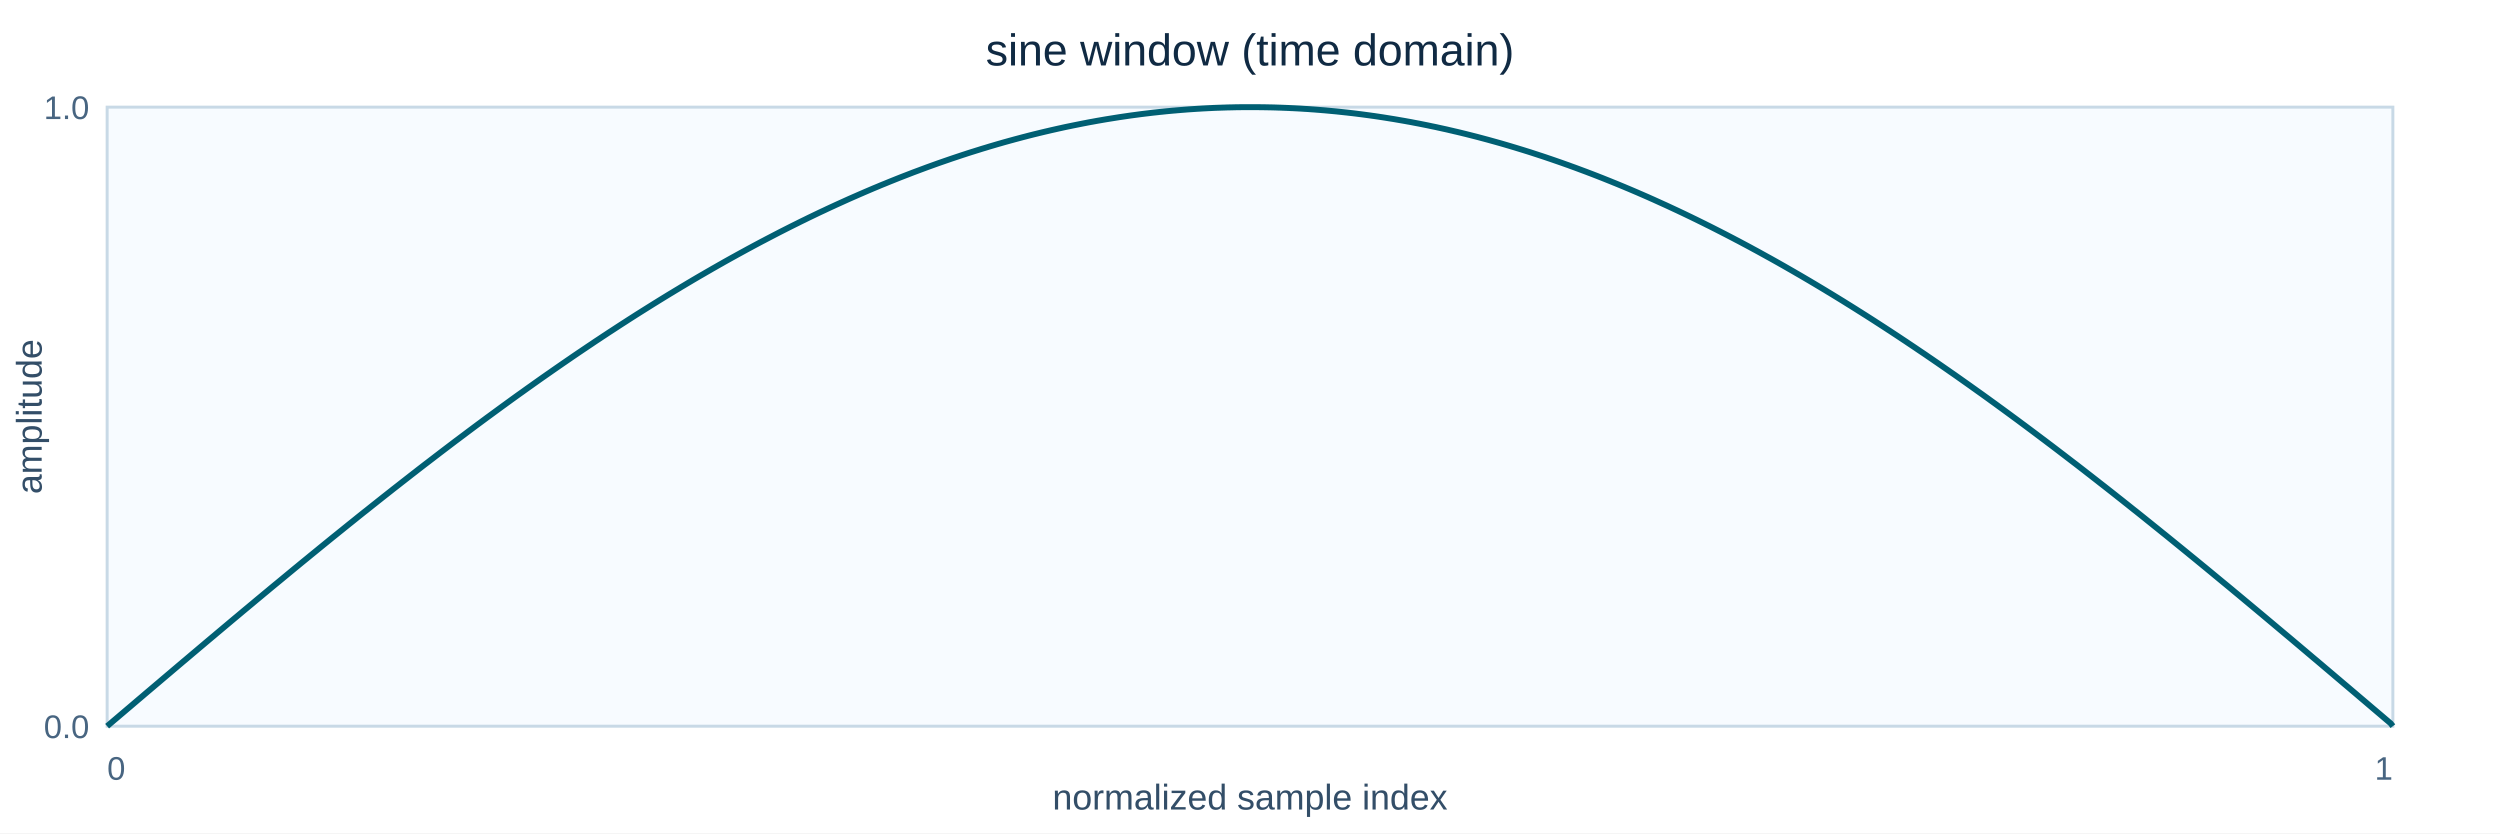
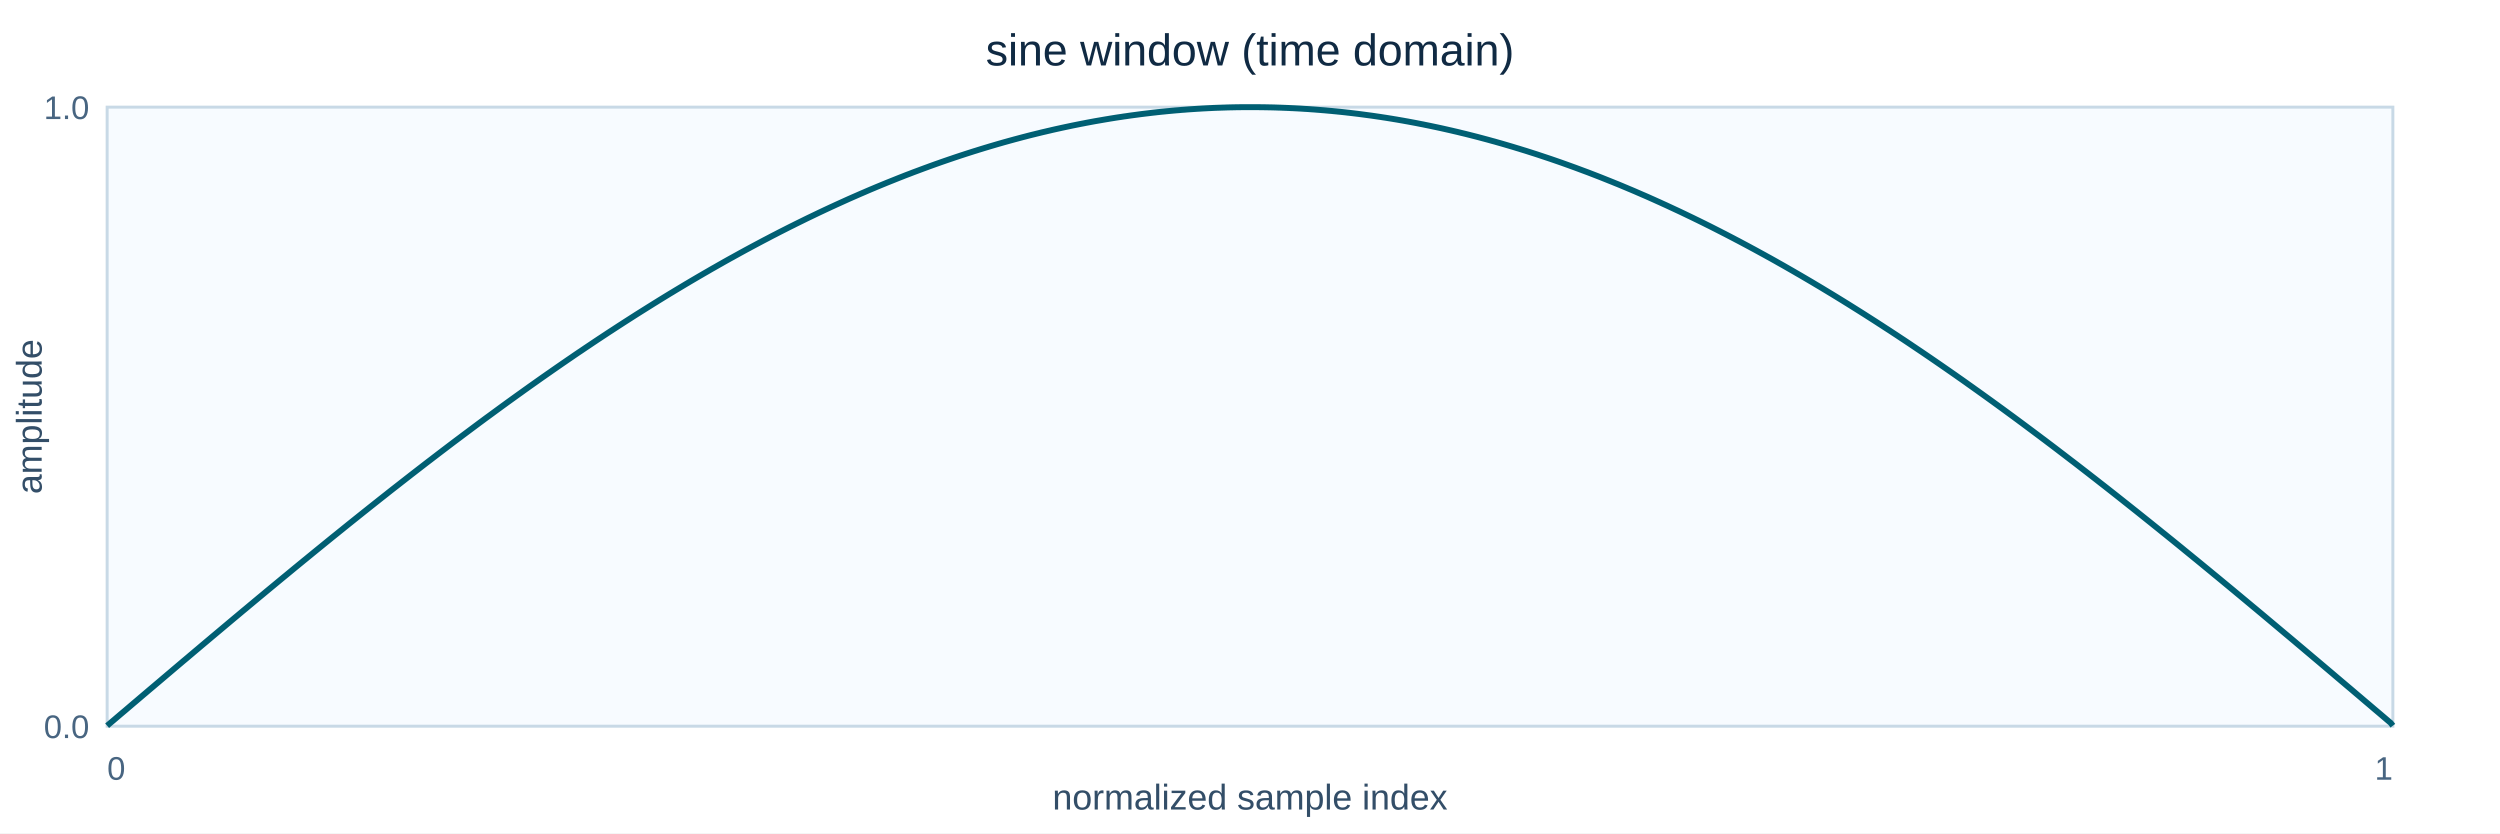
<svg xmlns="http://www.w3.org/2000/svg" width="840" height="280" viewBox="0 0 840 280">
  <rect x="0" y="0" width="840" height="280" fill="#ffffff" />
  <rect x="36" y="36" width="768" height="208" fill="#f7fbff" stroke="#c8d9e6" />
-   <polyline fill="none" stroke="#005f73" stroke-width="2" points="36.00,244.00 36.75,243.36 37.50,242.72 38.25,242.08 39.00,241.45 39.75,240.81 40.50,240.17 41.26,239.53 42.01,238.89 42.76,238.25 43.51,237.62 44.26,236.98 45.01,236.34 45.76,235.70 46.51,235.06 47.26,234.43 48.01,233.79 48.76,233.15 49.51,232.51 50.26,231.88 51.01,231.24 51.77,230.60 52.52,229.96 53.27,229.33 54.02,228.69 54.77,228.05 55.52,227.42 56.27,226.78 57.02,226.15 57.77,225.51 58.52,224.87 59.27,224.24 60.02,223.60 60.77,222.97 61.52,222.33 62.28,221.70 63.03,221.06 63.78,220.43 64.53,219.79 65.28,219.16 66.03,218.53 66.78,217.89 67.53,217.26 68.28,216.63 69.03,215.99 69.78,215.36 70.53,214.73 71.28,214.10 72.04,213.47 72.79,212.83 73.54,212.20 74.29,211.57 75.04,210.94 75.79,210.31 76.54,209.68 77.29,209.05 78.04,208.42 78.79,207.79 79.54,207.17 80.29,206.54 81.04,205.91 81.79,205.28 82.55,204.65 83.30,204.03 84.05,203.40 84.80,202.78 85.55,202.15 86.30,201.52 87.05,200.90 87.80,200.28 88.55,199.65 89.30,199.03 90.05,198.41 90.80,197.78 91.55,197.16 92.30,196.54 93.06,195.92 93.81,195.30 94.56,194.68 95.31,194.06 96.06,193.44 96.81,192.82 97.56,192.20 98.31,191.58 99.06,190.96 99.81,190.35 100.56,189.73 101.31,189.11 102.06,188.50 102.82,187.88 103.57,187.27 104.32,186.65 105.07,186.04 105.82,185.43 106.57,184.82 107.32,184.20 108.07,183.59 108.82,182.98 109.57,182.37 110.32,181.76 111.07,181.15 111.82,180.54 112.57,179.94 113.33,179.33 114.08,178.72 114.83,178.12 115.58,177.51 116.33,176.91 117.08,176.30 117.83,175.70 118.58,175.10 119.33,174.50 120.08,173.89 120.83,173.29 121.58,172.69 122.33,172.09 123.09,171.50 123.84,170.90 124.59,170.30 125.34,169.70 126.09,169.11 126.84,168.51 127.59,167.92 128.34,167.32 129.09,166.73 129.84,166.14 130.59,165.55 131.34,164.96 132.09,164.36 132.84,163.78 133.60,163.19 134.35,162.60 135.10,162.01 135.85,161.43 136.60,160.84 137.35,160.26 138.10,159.67 138.85,159.09 139.60,158.51 140.35,157.92 141.10,157.34 141.85,156.76 142.60,156.18 143.35,155.61 144.11,155.03 144.86,154.45 145.61,153.88 146.36,153.30 147.11,152.73 147.86,152.15 148.61,151.58 149.36,151.01 150.11,150.44 150.86,149.87 151.61,149.30 152.36,148.73 153.11,148.16 153.87,147.60 154.62,147.03 155.37,146.47 156.12,145.91 156.87,145.34 157.62,144.78 158.37,144.22 159.12,143.66 159.87,143.10 160.62,142.54 161.37,141.99 162.12,141.43 162.87,140.88 163.62,140.32 164.38,139.77 165.13,139.22 165.88,138.67 166.63,138.12 167.38,137.57 168.13,137.02 168.88,136.47 169.63,135.93 170.38,135.38 171.13,134.84 171.88,134.29 172.63,133.75 173.38,133.21 174.13,132.67 174.89,132.13 175.64,131.60 176.39,131.06 177.14,130.52 177.89,129.99 178.64,129.46 179.39,128.92 180.14,128.39 180.89,127.86 181.64,127.33 182.39,126.80 183.14,126.28 183.89,125.75 184.65,125.23 185.40,124.70 186.15,124.18 186.90,123.66 187.65,123.14 188.40,122.62 189.15,122.10 189.90,121.59 190.65,121.07 191.40,120.56 192.15,120.04 192.90,119.53 193.65,119.02 194.40,118.51 195.16,118.00 195.91,117.49 196.66,116.99 197.41,116.48 198.16,115.98 198.91,115.48 199.66,114.97 200.41,114.47 201.16,113.98 201.91,113.48 202.66,112.98 203.41,112.49 204.16,111.99 204.91,111.50 205.67,111.01 206.42,110.52 207.17,110.03 207.92,109.54 208.67,109.05 209.42,108.57 210.17,108.09 210.92,107.60 211.67,107.12 212.42,106.64 213.17,106.16 213.92,105.68 214.67,105.21 215.43,104.73 216.18,104.26 216.93,103.79 217.68,103.32 218.43,102.85 219.18,102.38 219.93,101.91 220.68,101.45 221.43,100.98 222.18,100.52 222.93,100.06 223.68,99.60 224.43,99.14 225.18,98.68 225.94,98.23 226.69,97.77 227.44,97.32 228.19,96.87 228.94,96.41 229.69,95.97 230.44,95.52 231.19,95.07 231.94,94.63 232.69,94.18 233.44,93.74 234.19,93.30 234.94,92.86 235.70,92.42 236.45,91.99 237.20,91.55 237.95,91.12 238.70,90.69 239.45,90.25 240.20,89.83 240.95,89.40 241.70,88.97 242.45,88.55 243.20,88.12 243.95,87.70 244.70,87.28 245.45,86.86 246.21,86.44 246.96,86.03 247.71,85.61 248.46,85.20 249.21,84.79 249.96,84.38 250.71,83.97 251.46,83.56 252.21,83.16 252.96,82.75 253.71,82.35 254.46,81.95 255.21,81.55 255.96,81.15 256.72,80.76 257.47,80.36 258.22,79.97 258.97,79.58 259.72,79.19 260.47,78.80 261.22,78.41 261.97,78.02 262.72,77.64 263.47,77.26 264.22,76.88 264.97,76.50 265.72,76.12 266.48,75.74 267.23,75.37 267.98,75.00 268.73,74.62 269.48,74.25 270.23,73.89 270.98,73.52 271.73,73.15 272.48,72.79 273.23,72.43 273.98,72.07 274.73,71.71 275.48,71.35 276.23,71.00 276.99,70.65 277.74,70.29 278.49,69.94 279.24,69.59 279.99,69.25 280.74,68.90 281.49,68.56 282.24,68.22 282.99,67.88 283.74,67.54 284.49,67.20 285.24,66.86 285.99,66.53 286.74,66.20 287.50,65.87 288.25,65.54 289.00,65.21 289.75,64.89 290.50,64.56 291.25,64.24 292.00,63.92 292.75,63.60 293.50,63.28 294.25,62.97 295.00,62.66 295.75,62.34 296.50,62.03 297.26,61.73 298.01,61.42 298.76,61.11 299.51,60.81 300.26,60.51 301.01,60.21 301.76,59.91 302.51,59.61 303.26,59.32 304.01,59.03 304.76,58.74 305.51,58.45 306.26,58.16 307.01,57.87 307.77,57.59 308.52,57.31 309.27,57.03 310.02,56.75 310.77,56.47 311.52,56.19 312.27,55.92 313.02,55.65 313.77,55.38 314.52,55.11 315.27,54.84 316.02,54.58 316.77,54.32 317.52,54.06 318.28,53.80 319.03,53.54 319.78,53.28 320.53,53.03 321.28,52.78 322.03,52.53 322.78,52.28 323.53,52.03 324.28,51.79 325.03,51.54 325.78,51.30 326.53,51.06 327.28,50.83 328.04,50.59 328.79,50.36 329.54,50.12 330.29,49.89 331.04,49.67 331.79,49.44 332.54,49.21 333.29,48.99 334.04,48.77 334.79,48.55 335.54,48.33 336.29,48.12 337.04,47.90 337.79,47.69 338.55,47.48 339.30,47.27 340.05,47.07 340.80,46.86 341.55,46.66 342.30,46.46 343.05,46.26 343.80,46.06 344.55,45.87 345.30,45.67 346.05,45.48 346.80,45.29 347.55,45.10 348.30,44.92 349.06,44.73 349.81,44.55 350.56,44.37 351.31,44.19 352.06,44.02 352.81,43.84 353.56,43.67 354.31,43.50 355.06,43.33 355.81,43.16 356.56,43.00 357.31,42.83 358.06,42.67 358.82,42.51 359.57,42.36 360.32,42.20 361.07,42.05 361.82,41.90 362.57,41.75 363.32,41.60 364.07,41.45 364.82,41.31 365.57,41.16 366.32,41.02 367.07,40.89 367.82,40.75 368.57,40.61 369.33,40.48 370.08,40.35 370.83,40.22 371.58,40.09 372.33,39.97 373.08,39.85 373.83,39.73 374.58,39.61 375.33,39.49 376.08,39.37 376.83,39.26 377.58,39.15 378.33,39.04 379.09,38.93 379.84,38.82 380.59,38.72 381.34,38.62 382.09,38.52 382.84,38.42 383.59,38.32 384.34,38.23 385.09,38.14 385.84,38.05 386.59,37.96 387.34,37.87 388.09,37.79 388.84,37.71 389.60,37.62 390.35,37.55 391.10,37.47 391.85,37.39 392.60,37.32 393.35,37.25 394.10,37.18 394.85,37.12 395.60,37.05 396.35,36.99 397.10,36.93 397.85,36.87 398.60,36.81 399.35,36.75 400.11,36.70 400.86,36.65 401.61,36.60 402.36,36.55 403.11,36.51 403.86,36.46 404.61,36.42 405.36,36.38 406.11,36.34 406.86,36.31 407.61,36.27 408.36,36.24 409.11,36.21 409.87,36.19 410.62,36.16 411.37,36.14 412.12,36.11 412.87,36.09 413.62,36.08 414.37,36.06 415.12,36.04 415.87,36.03 416.62,36.02 417.37,36.01 418.12,36.01 418.87,36.00 419.62,36.00 420.38,36.00 421.13,36.00 421.88,36.00 422.63,36.01 423.38,36.02 424.13,36.03 424.88,36.04 425.63,36.05 426.38,36.07 427.13,36.08 427.88,36.10 428.63,36.12 429.38,36.15 430.13,36.17 430.89,36.20 431.64,36.23 432.39,36.26 433.14,36.29 433.89,36.33 434.64,36.36 435.39,36.40 436.14,36.44 436.89,36.48 437.64,36.53 438.39,36.58 439.14,36.62 439.89,36.67 440.65,36.73 441.40,36.78 442.15,36.84 442.90,36.90 443.65,36.96 444.40,37.02 445.15,37.08 445.90,37.15 446.65,37.22 447.40,37.29 448.15,37.36 448.90,37.43 449.65,37.51 450.40,37.59 451.16,37.67 451.91,37.75 452.66,37.83 453.41,37.92 454.16,38.00 454.91,38.09 455.66,38.18 456.41,38.28 457.16,38.37 457.91,38.47 458.66,38.57 459.41,38.67 460.16,38.77 460.91,38.88 461.67,38.98 462.42,39.09 463.17,39.20 463.92,39.32 464.67,39.43 465.42,39.55 466.17,39.67 466.92,39.79 467.67,39.91 468.42,40.03 469.17,40.16 469.92,40.29 470.67,40.42 471.43,40.55 472.18,40.68 472.93,40.82 473.68,40.95 474.43,41.09 475.18,41.24 475.93,41.38 476.68,41.52 477.43,41.67 478.18,41.82 478.93,41.97 479.68,42.12 480.43,42.28 481.18,42.44 481.94,42.59 482.69,42.75 483.44,42.92 484.19,43.08 484.94,43.25 485.69,43.41 486.44,43.58 487.19,43.76 487.94,43.93 488.69,44.11 489.44,44.28 490.19,44.46 490.94,44.64 491.70,44.83 492.45,45.01 493.20,45.20 493.95,45.39 494.70,45.58 495.45,45.77 496.20,45.96 496.95,46.16 497.70,46.36 498.45,46.56 499.20,46.76 499.95,46.96 500.70,47.17 501.45,47.38 502.21,47.59 502.96,47.80 503.71,48.01 504.46,48.22 505.21,48.44 505.96,48.66 506.71,48.88 507.46,49.10 508.21,49.33 508.96,49.55 509.71,49.78 510.46,50.01 511.21,50.24 511.96,50.47 512.72,50.71 513.47,50.94 514.22,51.18 514.97,51.42 515.72,51.67 516.47,51.91 517.22,52.16 517.97,52.40 518.72,52.65 519.47,52.90 520.22,53.16 520.97,53.41 521.72,53.67 522.48,53.93 523.23,54.19 523.98,54.45 524.73,54.71 525.48,54.98 526.23,55.25 526.98,55.51 527.73,55.79 528.48,56.06 529.23,56.33 529.98,56.61 530.73,56.89 531.48,57.17 532.23,57.45 532.99,57.73 533.74,58.02 534.49,58.30 535.24,58.59 535.99,58.88 536.74,59.17 537.49,59.47 538.24,59.76 538.99,60.06 539.74,60.36 540.49,60.66 541.24,60.96 541.99,61.27 542.74,61.57 543.50,61.88 544.25,62.19 545.00,62.50 545.75,62.81 546.50,63.13 547.25,63.44 548.00,63.76 548.75,64.08 549.50,64.40 550.25,64.72 551.00,65.05 551.75,65.37 552.50,65.70 553.26,66.03 554.01,66.36 554.76,66.70 555.51,67.03 556.26,67.37 557.01,67.71 557.76,68.05 558.51,68.39 559.26,68.73 560.01,69.07 560.76,69.42 561.51,69.77 562.26,70.12 563.01,70.47 563.77,70.82 564.52,71.18 565.27,71.53 566.02,71.89 566.77,72.25 567.52,72.61 568.27,72.97 569.02,73.34 569.77,73.70 570.52,74.07 571.27,74.44 572.02,74.81 572.77,75.18 573.52,75.56 574.28,75.93 575.03,76.31 575.78,76.69 576.53,77.07 577.28,77.45 578.03,77.83 578.78,78.22 579.53,78.60 580.28,78.99 581.03,79.38 581.78,79.77 582.53,80.16 583.28,80.56 584.04,80.95 584.79,81.35 585.54,81.75 586.29,82.15 587.04,82.55 587.79,82.95 588.54,83.36 589.29,83.77 590.04,84.17 590.79,84.58 591.54,84.99 592.29,85.41 593.04,85.82 593.79,86.24 594.55,86.65 595.30,87.07 596.05,87.49 596.80,87.91 597.55,88.33 598.30,88.76 599.05,89.18 599.80,89.61 600.55,90.04 601.30,90.47 602.05,90.90 602.80,91.33 603.55,91.77 604.30,92.20 605.06,92.64 605.81,93.08 606.56,93.52 607.31,93.96 608.06,94.40 608.81,94.85 609.56,95.29 610.31,95.74 611.06,96.19 611.81,96.64 612.56,97.09 613.31,97.54 614.06,98.00 614.82,98.45 615.57,98.91 616.32,99.37 617.07,99.83 617.82,100.29 618.57,100.75 619.32,101.21 620.07,101.68 620.82,102.15 621.57,102.61 622.32,103.08 623.07,103.55 623.82,104.02 624.57,104.50 625.33,104.97 626.08,105.45 626.83,105.92 627.58,106.40 628.33,106.88 629.08,107.36 629.83,107.84 630.58,108.33 631.33,108.81 632.08,109.30 632.83,109.78 633.58,110.27 634.33,110.76 635.09,111.25 635.84,111.75 636.59,112.24 637.34,112.73 638.09,113.23 638.84,113.73 639.59,114.23 640.34,114.72 641.09,115.23 641.84,115.73 642.59,116.23 643.34,116.73 644.09,117.24 644.84,117.75 645.60,118.26 646.35,118.76 647.10,119.27 647.85,119.79 648.60,120.30 649.35,120.81 650.10,121.33 650.85,121.84 651.60,122.36 652.35,122.88 653.10,123.40 653.85,123.92 654.60,124.44 655.35,124.97 656.11,125.49 656.86,126.01 657.61,126.54 658.36,127.07 659.11,127.60 659.86,128.13 660.61,128.66 661.36,129.19 662.11,129.72 662.86,130.26 663.61,130.79 664.36,131.33 665.11,131.86 665.87,132.40 666.62,132.94 667.37,133.48 668.12,134.02 668.87,134.57 669.62,135.11 670.37,135.65 671.12,136.20 671.87,136.75 672.62,137.29 673.37,137.84 674.12,138.39 674.87,138.94 675.62,139.49 676.38,140.05 677.13,140.60 677.88,141.15 678.63,141.71 679.38,142.27 680.13,142.82 680.88,143.38 681.63,143.94 682.38,144.50 683.13,145.06 683.88,145.62 684.63,146.19 685.38,146.75 686.13,147.32 686.89,147.88 687.64,148.45 688.39,149.02 689.14,149.58 689.89,150.15 690.64,150.72 691.39,151.29 692.14,151.87 692.89,152.44 693.64,153.01 694.39,153.59 695.14,154.16 695.89,154.74 696.65,155.32 697.40,155.89 698.15,156.47 698.90,157.05 699.65,157.63 700.40,158.21 701.15,158.80 701.90,159.38 702.65,159.96 703.40,160.55 704.15,161.13 704.90,161.72 705.65,162.31 706.40,162.89 707.16,163.48 707.91,164.07 708.66,164.66 709.41,165.25 710.16,165.84 710.91,166.43 711.66,167.03 712.41,167.62 713.16,168.21 713.91,168.81 714.66,169.40 715.41,170.00 716.16,170.60 716.91,171.20 717.67,171.79 718.42,172.39 719.17,172.99 719.92,173.59 720.67,174.19 721.42,174.80 722.17,175.40 722.92,176.00 723.67,176.61 724.42,177.21 725.17,177.81 725.92,178.42 726.67,179.03 727.43,179.63 728.18,180.24 728.93,180.85 729.68,181.46 730.43,182.07 731.18,182.68 731.93,183.29 732.68,183.90 733.43,184.51 734.18,185.12 734.93,185.73 735.68,186.35 736.43,186.96 737.18,187.57 737.94,188.19 738.69,188.81 739.44,189.42 740.19,190.04 740.94,190.65 741.69,191.27 742.44,191.89 743.19,192.51 743.94,193.13 744.69,193.75 745.44,194.37 746.19,194.99 746.94,195.61 747.70,196.23 748.45,196.85 749.20,197.47 749.95,198.09 750.70,198.72 751.45,199.34 752.20,199.96 752.95,200.59 753.70,201.21 754.45,201.84 755.20,202.46 755.95,203.09 756.70,203.71 757.45,204.34 758.21,204.97 758.96,205.60 759.71,206.22 760.46,206.85 761.21,207.48 761.96,208.11 762.71,208.74 763.46,209.37 764.21,210.00 764.96,210.63 765.71,211.26 766.46,211.89 767.21,212.52 767.96,213.15 768.72,213.78 769.47,214.41 770.22,215.04 770.97,215.68 771.72,216.31 772.47,216.94 773.22,217.58 773.97,218.21 774.72,218.84 775.47,219.48 776.22,220.11 776.97,220.75 777.72,221.38 778.48,222.01 779.23,222.65 779.98,223.28 780.73,223.92 781.48,224.56 782.23,225.19 782.98,225.83 783.73,226.46 784.48,227.10 785.23,227.74 785.98,228.37 786.73,229.01 787.48,229.65 788.23,230.28 788.99,230.92 789.74,231.56 790.49,232.20 791.24,232.83 791.99,233.47 792.74,234.11 793.49,234.75 794.24,235.38 794.99,236.02 795.74,236.66 796.49,237.30 797.24,237.94 797.99,238.57 798.74,239.21 799.50,239.85 800.25,240.49 801.00,241.13 801.75,241.77 802.50,242.40 803.25,243.04 804.00,244.00" />
+   <polyline fill="none" stroke="#005f73" stroke-width="2" points="36.00,243.84 36.75,243.20 37.50,242.56 38.25,241.93 39.00,241.29 39.75,240.65 40.50,240.01 41.26,239.37 42.01,238.74 42.76,238.10 43.51,237.46 44.26,236.82 45.01,236.18 45.76,235.55 46.51,234.91 47.26,234.27 48.01,233.63 48.76,233.00 49.51,232.36 50.26,231.72 51.01,231.09 51.77,230.45 52.52,229.81 53.27,229.18 54.02,228.54 54.77,227.90 55.52,227.27 56.27,226.63 57.02,226.00 57.77,225.36 58.52,224.72 59.27,224.09 60.02,223.45 60.77,222.82 61.52,222.18 62.28,221.55 63.03,220.92 63.78,220.28 64.53,219.65 65.28,219.01 66.03,218.38 66.78,217.75 67.53,217.11 68.28,216.48 69.03,215.85 69.78,215.22 70.53,214.59 71.28,213.95 72.04,213.32 72.79,212.69 73.54,212.06 74.29,211.43 75.04,210.80 75.79,210.17 76.54,209.54 77.29,208.91 78.04,208.28 78.79,207.65 79.54,207.03 80.29,206.40 81.04,205.77 81.79,205.14 82.55,204.52 83.30,203.89 84.05,203.26 84.80,202.64 85.55,202.01 86.30,201.39 87.05,200.76 87.80,200.14 88.55,199.52 89.30,198.89 90.05,198.27 90.80,197.65 91.55,197.03 92.30,196.41 93.06,195.78 93.81,195.16 94.56,194.54 95.31,193.92 96.06,193.31 96.81,192.69 97.56,192.07 98.31,191.45 99.06,190.83 99.81,190.22 100.56,189.60 101.31,188.99 102.06,188.37 102.82,187.76 103.57,187.14 104.32,186.53 105.07,185.91 105.82,185.30 106.57,184.69 107.32,184.08 108.07,183.47 108.82,182.86 109.57,182.25 110.32,181.64 111.07,181.03 111.82,180.42 112.57,179.82 113.33,179.21 114.08,178.60 114.83,178.00 115.58,177.39 116.33,176.79 117.08,176.18 117.83,175.58 118.58,174.98 119.33,174.38 120.08,173.78 120.83,173.18 121.58,172.58 122.33,171.98 123.09,171.38 123.84,170.78 124.59,170.18 125.34,169.59 126.09,168.99 126.84,168.40 127.59,167.80 128.34,167.21 129.09,166.62 129.84,166.03 130.59,165.43 131.34,164.84 132.09,164.25 132.84,163.67 133.60,163.08 134.35,162.49 135.10,161.90 135.85,161.32 136.60,160.73 137.35,160.15 138.10,159.56 138.85,158.98 139.60,158.40 140.35,157.82 141.10,157.24 141.85,156.66 142.60,156.08 143.35,155.50 144.11,154.92 144.86,154.35 145.61,153.77 146.36,153.20 147.11,152.62 147.86,152.05 148.61,151.48 149.36,150.91 150.11,150.34 150.86,149.77 151.61,149.20 152.36,148.63 153.11,148.07 153.87,147.50 154.62,146.94 155.37,146.37 156.12,145.81 156.87,145.25 157.62,144.69 158.37,144.13 159.12,143.57 159.87,143.01 160.62,142.45 161.37,141.89 162.12,141.34 162.87,140.78 163.62,140.23 164.38,139.68 165.13,139.13 165.88,138.58 166.63,138.03 167.38,137.48 168.13,136.93 168.88,136.38 169.63,135.84 170.38,135.29 171.13,134.75 171.88,134.21 172.63,133.67 173.38,133.13 174.13,132.59 174.89,132.05 175.64,131.51 176.39,130.97 177.14,130.44 177.89,129.90 178.64,129.37 179.39,128.84 180.14,128.31 180.89,127.78 181.64,127.25 182.39,126.72 183.14,126.20 183.89,125.67 184.65,125.15 185.40,124.62 186.15,124.10 186.90,123.58 187.65,123.06 188.40,122.54 189.15,122.02 189.90,121.51 190.65,120.99 191.40,120.48 192.15,119.97 192.90,119.45 193.65,118.94 194.40,118.43 195.16,117.93 195.91,117.42 196.66,116.91 197.41,116.41 198.16,115.91 198.91,115.40 199.66,114.90 200.41,114.40 201.16,113.90 201.91,113.41 202.66,112.91 203.41,112.42 204.16,111.92 204.91,111.43 205.67,110.94 206.42,110.45 207.17,109.96 207.92,109.47 208.67,108.99 209.42,108.50 210.17,108.02 210.92,107.54 211.67,107.06 212.42,106.58 213.17,106.10 213.92,105.62 214.67,105.15 215.43,104.67 216.18,104.20 216.93,103.73 217.68,103.26 218.43,102.79 219.18,102.32 219.93,101.85 220.68,101.39 221.43,100.92 222.18,100.46 222.93,100.00 223.68,99.54 224.43,99.08 225.18,98.62 225.94,98.17 226.69,97.71 227.44,97.26 228.19,96.81 228.94,96.36 229.69,95.91 230.44,95.46 231.19,95.02 231.94,94.57 232.69,94.13 233.44,93.69 234.19,93.25 234.94,92.81 235.70,92.37 236.45,91.93 237.20,91.50 237.95,91.07 238.70,90.63 239.45,90.20 240.20,89.78 240.95,89.35 241.70,88.92 242.45,88.50 243.20,88.07 243.95,87.65 244.70,87.23 245.45,86.81 246.21,86.40 246.96,85.98 247.71,85.57 248.46,85.15 249.21,84.74 249.96,84.33 250.71,83.92 251.46,83.52 252.21,83.11 252.96,82.71 253.71,82.31 254.46,81.91 255.21,81.51 255.96,81.11 256.72,80.71 257.47,80.32 258.22,79.93 258.97,79.53 259.72,79.14 260.47,78.76 261.22,78.37 261.97,77.98 262.72,77.60 263.47,77.22 264.22,76.84 264.97,76.46 265.72,76.08 266.48,75.71 267.23,75.33 267.98,74.96 268.73,74.59 269.48,74.22 270.23,73.85 270.98,73.48 271.73,73.12 272.48,72.76 273.23,72.40 273.98,72.04 274.73,71.68 275.48,71.32 276.23,70.97 276.99,70.61 277.74,70.26 278.49,69.91 279.24,69.56 279.99,69.22 280.74,68.87 281.49,68.53 282.24,68.19 282.99,67.85 283.74,67.51 284.49,67.17 285.24,66.83 285.99,66.50 286.74,66.17 287.50,65.84 288.25,65.51 289.00,65.18 289.75,64.86 290.50,64.54 291.25,64.21 292.00,63.89 292.75,63.57 293.50,63.26 294.25,62.94 295.00,62.63 295.75,62.32 296.50,62.01 297.26,61.70 298.01,61.39 298.76,61.09 299.51,60.79 300.26,60.49 301.01,60.19 301.76,59.89 302.51,59.59 303.26,59.30 304.01,59.00 304.76,58.71 305.51,58.43 306.26,58.14 307.01,57.85 307.77,57.57 308.52,57.29 309.27,57.01 310.02,56.73 310.77,56.45 311.52,56.18 312.27,55.90 313.02,55.63 313.77,55.36 314.52,55.09 315.27,54.83 316.02,54.56 316.77,54.30 317.52,54.04 318.28,53.78 319.03,53.52 319.78,53.27 320.53,53.01 321.28,52.76 322.03,52.51 322.78,52.26 323.53,52.02 324.28,51.77 325.03,51.53 325.78,51.29 326.53,51.05 327.28,50.81 328.04,50.58 328.79,50.34 329.54,50.11 330.29,49.88 331.04,49.65 331.79,49.43 332.54,49.20 333.29,48.98 334.04,48.76 334.79,48.54 335.54,48.32 336.29,48.11 337.04,47.89 337.79,47.68 338.55,47.47 339.30,47.26 340.05,47.06 340.80,46.85 341.55,46.65 342.30,46.45 343.05,46.25 343.80,46.05 344.55,45.86 345.30,45.66 346.05,45.47 346.80,45.28 347.55,45.10 348.30,44.91 349.06,44.73 349.81,44.54 350.56,44.36 351.31,44.19 352.06,44.01 352.81,43.84 353.56,43.66 354.31,43.49 355.06,43.32 355.81,43.16 356.56,42.99 357.31,42.83 358.06,42.67 358.82,42.51 359.57,42.35 360.32,42.19 361.07,42.04 361.82,41.89 362.57,41.74 363.32,41.59 364.07,41.45 364.82,41.30 365.57,41.16 366.32,41.02 367.07,40.88 367.82,40.74 368.57,40.61 369.33,40.48 370.08,40.35 370.83,40.22 371.58,40.09 372.33,39.97 373.08,39.84 373.83,39.72 374.58,39.60 375.33,39.48 376.08,39.37 376.83,39.26 377.58,39.14 378.33,39.04 379.09,38.93 379.84,38.82 380.59,38.72 381.34,38.62 382.09,38.52 382.84,38.42 383.59,38.32 384.34,38.23 385.09,38.14 385.84,38.05 386.59,37.96 387.34,37.87 388.09,37.79 388.84,37.70 389.60,37.62 390.35,37.54 391.10,37.47 391.85,37.39 392.60,37.32 393.35,37.25 394.10,37.18 394.85,37.11 395.60,37.05 396.35,36.99 397.10,36.92 397.85,36.87 398.60,36.81 399.35,36.75 400.11,36.70 400.86,36.65 401.61,36.60 402.36,36.55 403.11,36.51 403.86,36.46 404.61,36.42 405.36,36.38 406.11,36.34 406.86,36.31 407.61,36.27 408.36,36.24 409.11,36.21 409.87,36.19 410.62,36.16 411.37,36.14 412.12,36.11 412.87,36.09 413.62,36.07 414.37,36.06 415.12,36.04 415.87,36.03 416.62,36.02 417.37,36.01 418.12,36.01 418.87,36.00 419.62,36.00 420.38,36.00 421.13,36.00 421.88,36.00 422.63,36.01 423.38,36.02 424.13,36.03 424.88,36.04 425.63,36.05 426.38,36.07 427.13,36.08 427.88,36.10 428.63,36.12 429.38,36.15 430.13,36.17 430.89,36.20 431.64,36.23 432.39,36.26 433.14,36.29 433.89,36.33 434.64,36.36 435.39,36.40 436.14,36.44 436.89,36.48 437.64,36.53 438.39,36.58 439.14,36.62 439.89,36.67 440.65,36.73 441.40,36.78 442.15,36.84 442.90,36.90 443.65,36.96 444.40,37.02 445.15,37.08 445.90,37.15 446.65,37.22 447.40,37.28 448.15,37.36 448.90,37.43 449.65,37.51 450.40,37.58 451.16,37.66 451.91,37.74 452.66,37.83 453.41,37.91 454.16,38.00 454.91,38.09 455.66,38.18 456.41,38.27 457.16,38.37 457.91,38.47 458.66,38.57 459.41,38.67 460.16,38.77 460.91,38.87 461.67,38.98 462.42,39.09 463.17,39.20 463.92,39.31 464.67,39.43 465.42,39.54 466.17,39.66 466.92,39.78 467.67,39.90 468.42,40.03 469.17,40.15 469.92,40.28 470.67,40.41 471.43,40.54 472.18,40.68 472.93,40.81 473.68,40.95 474.43,41.09 475.18,41.23 475.93,41.37 476.68,41.52 477.43,41.67 478.18,41.81 478.93,41.97 479.68,42.12 480.43,42.27 481.18,42.43 481.94,42.59 482.69,42.75 483.44,42.91 484.19,43.07 484.94,43.24 485.69,43.41 486.44,43.58 487.19,43.75 487.94,43.92 488.69,44.10 489.44,44.27 490.19,44.45 490.94,44.64 491.70,44.82 492.45,45.00 493.20,45.19 493.95,45.38 494.70,45.57 495.45,45.76 496.20,45.95 496.95,46.15 497.70,46.35 498.45,46.55 499.20,46.75 499.95,46.95 500.70,47.16 501.45,47.37 502.21,47.57 502.96,47.79 503.71,48.00 504.46,48.21 505.21,48.43 505.96,48.65 506.71,48.87 507.46,49.09 508.21,49.31 508.96,49.54 509.71,49.77 510.46,49.99 511.21,50.23 511.96,50.46 512.72,50.69 513.47,50.93 514.22,51.17 514.97,51.41 515.72,51.65 516.47,51.89 517.22,52.14 517.97,52.39 518.72,52.64 519.47,52.89 520.22,53.14 520.97,53.39 521.72,53.65 522.48,53.91 523.23,54.17 523.98,54.43 524.73,54.69 525.48,54.96 526.23,55.23 526.98,55.50 527.73,55.77 528.48,56.04 529.23,56.31 529.98,56.59 530.73,56.87 531.48,57.15 532.23,57.43 532.99,57.71 533.74,57.99 534.49,58.28 535.24,58.57 535.99,58.86 536.74,59.15 537.49,59.44 538.24,59.74 538.99,60.04 539.74,60.34 540.49,60.64 541.24,60.94 541.99,61.24 542.74,61.55 543.50,61.85 544.25,62.16 545.00,62.47 545.75,62.79 546.50,63.10 547.25,63.42 548.00,63.73 548.75,64.05 549.50,64.37 550.25,64.70 551.00,65.02 551.75,65.35 552.50,65.67 553.26,66.00 554.01,66.33 554.76,66.67 555.51,67.00 556.26,67.34 557.01,67.68 557.76,68.01 558.51,68.36 559.26,68.70 560.01,69.04 560.76,69.39 561.51,69.74 562.26,70.09 563.01,70.44 563.77,70.79 564.52,71.14 565.27,71.50 566.02,71.86 566.77,72.22 567.52,72.58 568.27,72.94 569.02,73.30 569.77,73.67 570.52,74.03 571.27,74.40 572.02,74.77 572.77,75.14 573.52,75.52 574.28,75.89 575.03,76.27 575.78,76.65 576.53,77.03 577.28,77.41 578.03,77.79 578.78,78.18 579.53,78.56 580.28,78.95 581.03,79.34 581.78,79.73 582.53,80.12 583.28,80.52 584.04,80.91 584.79,81.31 585.54,81.71 586.29,82.11 587.04,82.51 587.79,82.91 588.54,83.32 589.29,83.72 590.04,84.13 590.79,84.54 591.54,84.95 592.29,85.36 593.04,85.77 593.79,86.19 594.55,86.60 595.30,87.02 596.05,87.44 596.80,87.86 597.55,88.29 598.30,88.71 599.05,89.13 599.80,89.56 600.55,89.99 601.30,90.42 602.05,90.85 602.80,91.28 603.55,91.72 604.30,92.15 605.06,92.59 605.81,93.03 606.56,93.47 607.31,93.91 608.06,94.35 608.81,94.79 609.56,95.24 610.31,95.69 611.06,96.13 611.81,96.58 612.56,97.03 613.31,97.49 614.06,97.94 614.82,98.40 615.57,98.85 616.32,99.31 617.07,99.77 617.82,100.23 618.57,100.69 619.32,101.15 620.07,101.62 620.82,102.08 621.57,102.55 622.32,103.02 623.07,103.49 623.82,103.96 624.57,104.43 625.33,104.91 626.08,105.38 626.83,105.86 627.58,106.34 628.33,106.82 629.08,107.30 629.83,107.78 630.58,108.26 631.33,108.75 632.08,109.23 632.83,109.72 633.58,110.21 634.33,110.69 635.09,111.18 635.84,111.68 636.59,112.17 637.34,112.66 638.09,113.16 638.84,113.66 639.59,114.15 640.34,114.65 641.09,115.15 641.84,115.65 642.59,116.16 643.34,116.66 644.09,117.17 644.84,117.67 645.60,118.18 646.35,118.69 647.10,119.20 647.85,119.71 648.60,120.22 649.35,120.74 650.10,121.25 650.85,121.77 651.60,122.28 652.35,122.80 653.10,123.32 653.85,123.84 654.60,124.36 655.35,124.88 656.11,125.41 656.86,125.93 657.61,126.46 658.36,126.99 659.11,127.51 659.86,128.04 660.61,128.57 661.36,129.11 662.11,129.64 662.86,130.17 663.61,130.71 664.36,131.24 665.11,131.78 665.87,132.32 666.62,132.86 667.37,133.40 668.12,133.94 668.87,134.48 669.62,135.02 670.37,135.57 671.12,136.11 671.87,136.66 672.62,137.20 673.37,137.75 674.12,138.30 674.87,138.85 675.62,139.40 676.38,139.95 677.13,140.51 677.88,141.06 678.63,141.62 679.38,142.17 680.13,142.73 680.88,143.29 681.63,143.85 682.38,144.41 683.13,144.97 683.88,145.53 684.63,146.09 685.38,146.65 686.13,147.22 686.89,147.78 687.64,148.35 688.39,148.92 689.14,149.48 689.89,150.05 690.64,150.62 691.39,151.19 692.14,151.77 692.89,152.34 693.64,152.91 694.39,153.49 695.14,154.06 695.89,154.64 696.65,155.21 697.40,155.79 698.15,156.37 698.90,156.95 699.65,157.53 700.40,158.11 701.15,158.69 701.90,159.27 702.65,159.86 703.40,160.44 704.15,161.02 704.90,161.61 705.65,162.20 706.40,162.78 707.16,163.37 707.91,163.96 708.66,164.55 709.41,165.14 710.16,165.73 710.91,166.32 711.66,166.91 712.41,167.51 713.16,168.10 713.91,168.70 714.66,169.29 715.41,169.89 716.16,170.48 716.91,171.08 717.67,171.68 718.42,172.28 719.17,172.88 719.92,173.48 720.67,174.08 721.42,174.68 722.17,175.28 722.92,175.88 723.67,176.49 724.42,177.09 725.17,177.69 725.92,178.30 726.67,178.91 727.43,179.51 728.18,180.12 728.93,180.73 729.68,181.33 730.43,181.94 731.18,182.55 731.93,183.16 732.68,183.77 733.43,184.38 734.18,185.00 734.93,185.61 735.68,186.22 736.43,186.83 737.18,187.45 737.94,188.06 738.69,188.68 739.44,189.29 740.19,189.91 740.94,190.53 741.69,191.14 742.44,191.76 743.19,192.38 743.94,193.00 744.69,193.61 745.44,194.23 746.19,194.85 746.94,195.47 747.70,196.10 748.45,196.72 749.20,197.34 749.95,197.96 750.70,198.58 751.45,199.21 752.20,199.83 752.95,200.45 753.70,201.08 754.45,201.70 755.20,202.33 755.95,202.95 756.70,203.58 757.45,204.20 758.21,204.83 758.96,205.46 759.71,206.08 760.46,206.71 761.21,207.34 761.96,207.97 762.71,208.60 763.46,209.23 764.21,209.86 764.96,210.49 765.71,211.12 766.46,211.75 767.21,212.38 767.96,213.01 768.72,213.64 769.47,214.27 770.22,214.90 770.97,215.53 771.72,216.17 772.47,216.80 773.22,217.43 773.97,218.06 774.72,218.70 775.47,219.33 776.22,219.96 776.97,220.60 777.72,221.23 778.48,221.87 779.23,222.50 779.98,223.14 780.73,223.77 781.48,224.41 782.23,225.04 782.98,225.68 783.73,226.31 784.48,226.95 785.23,227.59 785.98,228.22 786.73,228.86 787.48,229.49 788.23,230.13 788.99,230.77 789.74,231.40 790.49,232.04 791.24,232.68 791.99,233.32 792.74,233.95 793.49,234.59 794.24,235.23 794.99,235.87 795.74,236.50 796.49,237.14 797.24,237.78 797.99,238.42 798.74,239.05 799.50,239.69 800.25,240.33 801.00,240.97 801.75,241.61 802.50,242.25 803.25,242.88 804.00,243.84" />
  <text x="420.0" y="22" text-anchor="middle" font-family="Arial, Helvetica, sans-serif" font-size="15" fill="#102a43">sine window (time domain)</text>
  <text x="420.0" y="272" text-anchor="middle" font-family="Arial, Helvetica, sans-serif" font-size="12" fill="#334e68">normalized sample index</text>
  <text x="14" y="140.0" transform="rotate(-90 14,140.0)" text-anchor="middle" font-family="Arial, Helvetica, sans-serif" font-size="12" fill="#334e68">amplitude</text>
  <text x="36" y="262" font-family="Arial, Helvetica, sans-serif" font-size="11" fill="#486581">0</text>
  <text x="804" y="262" text-anchor="end" font-family="Arial, Helvetica, sans-serif" font-size="11" fill="#486581">1</text>
  <text x="30" y="40" text-anchor="end" font-family="Arial, Helvetica, sans-serif" font-size="11" fill="#486581">1.0</text>
  <text x="30" y="248" text-anchor="end" font-family="Arial, Helvetica, sans-serif" font-size="11" fill="#486581">0.0</text>
</svg>
